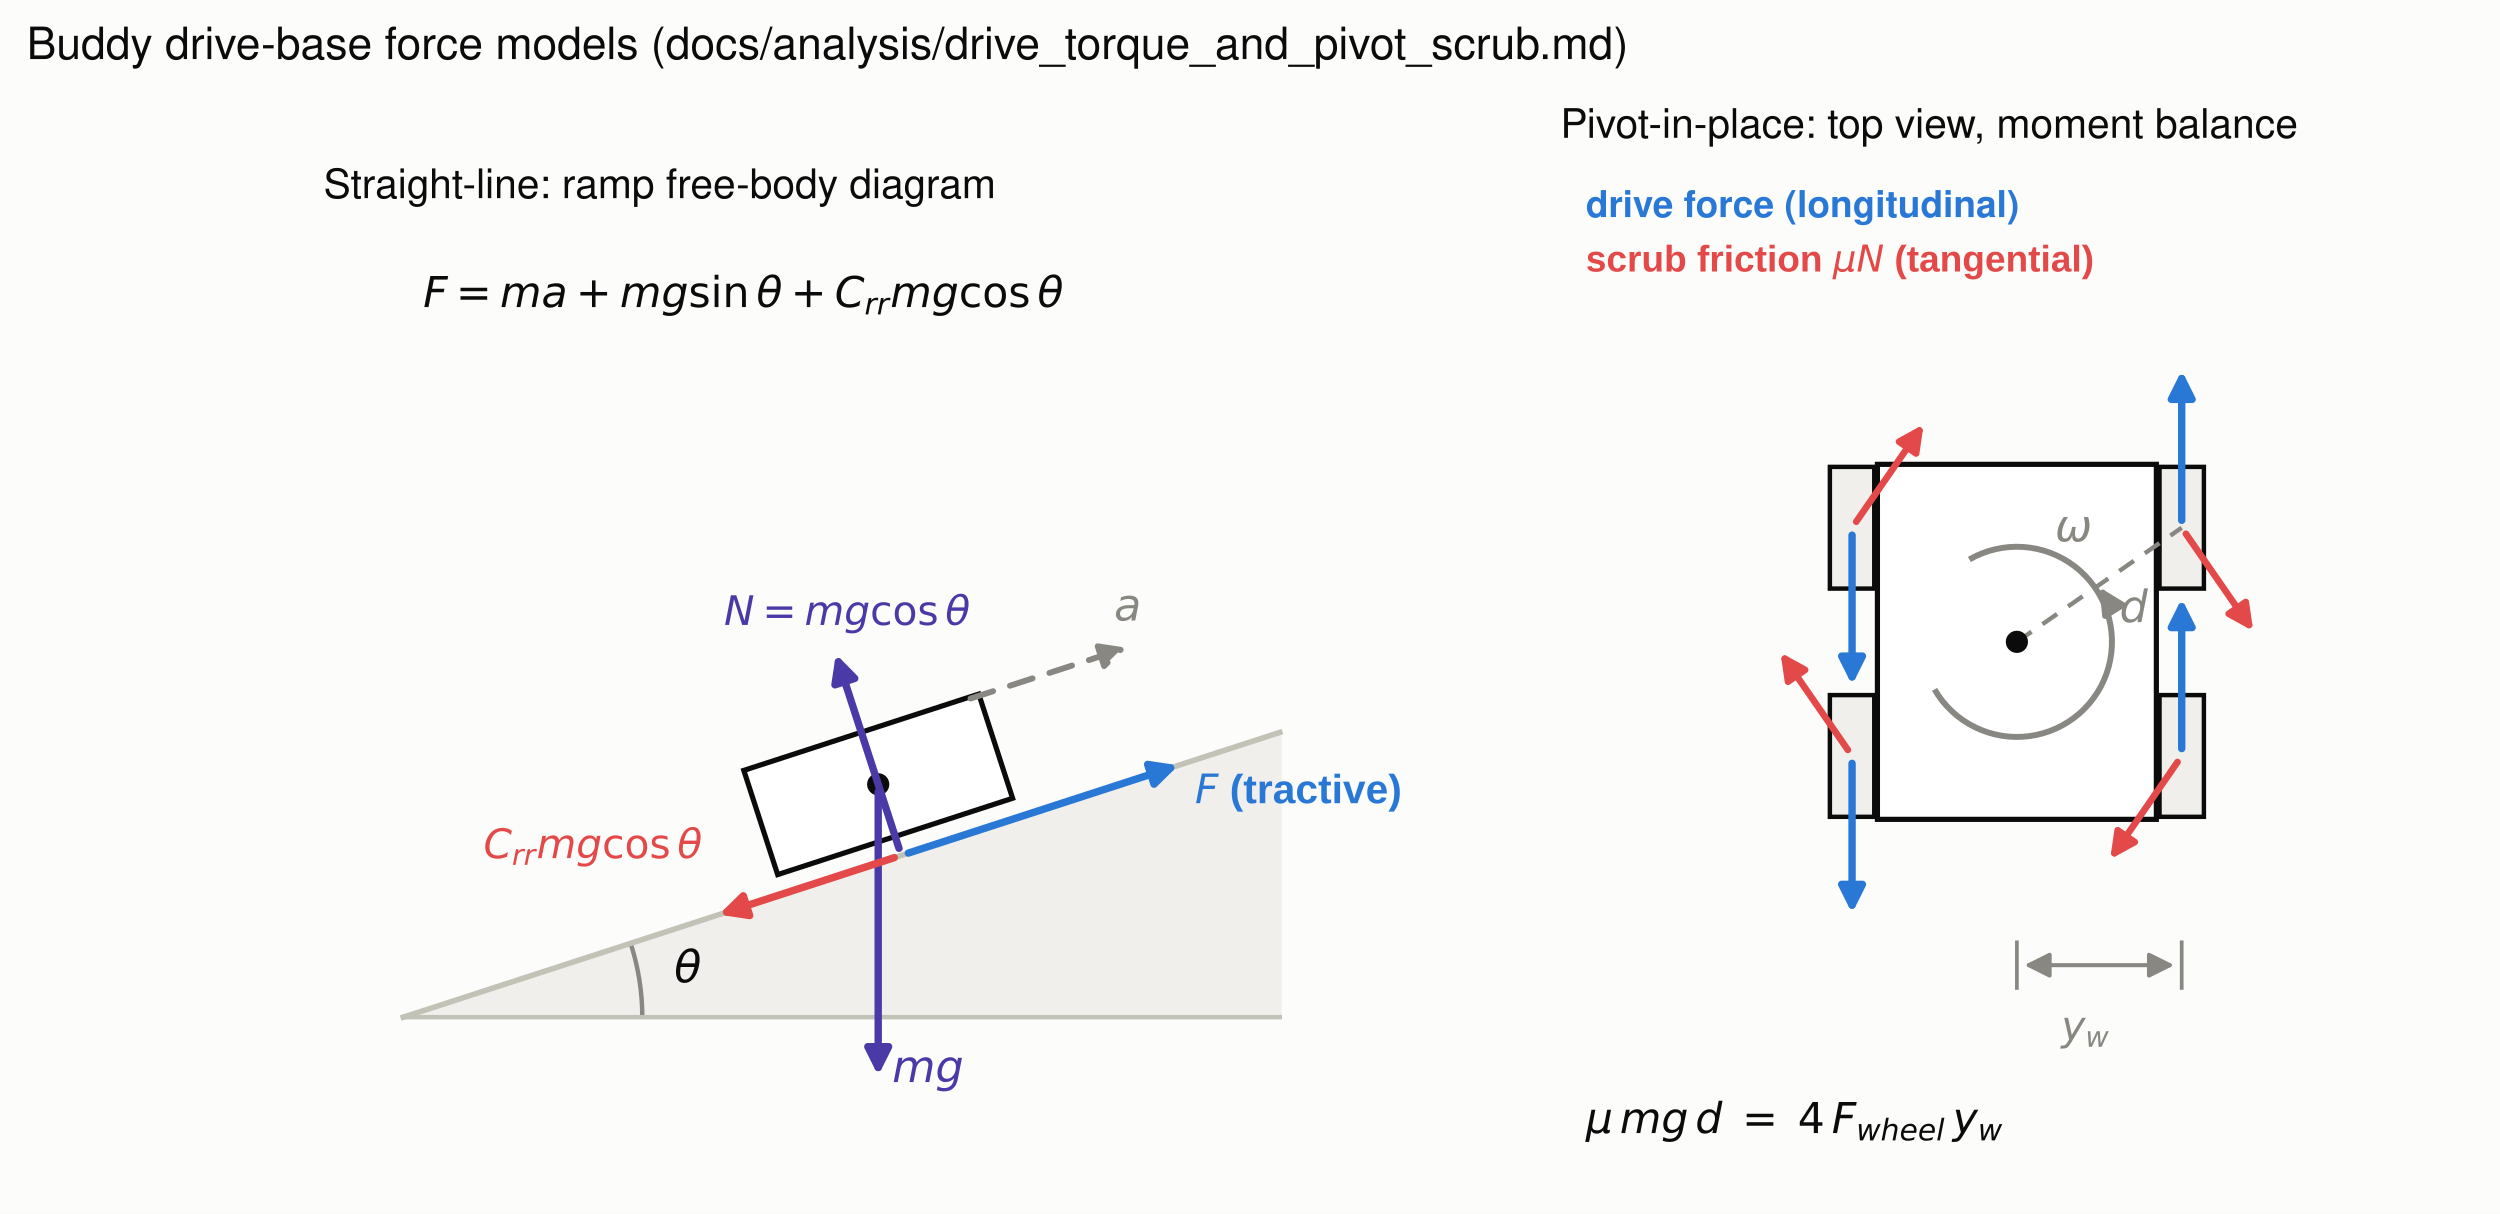
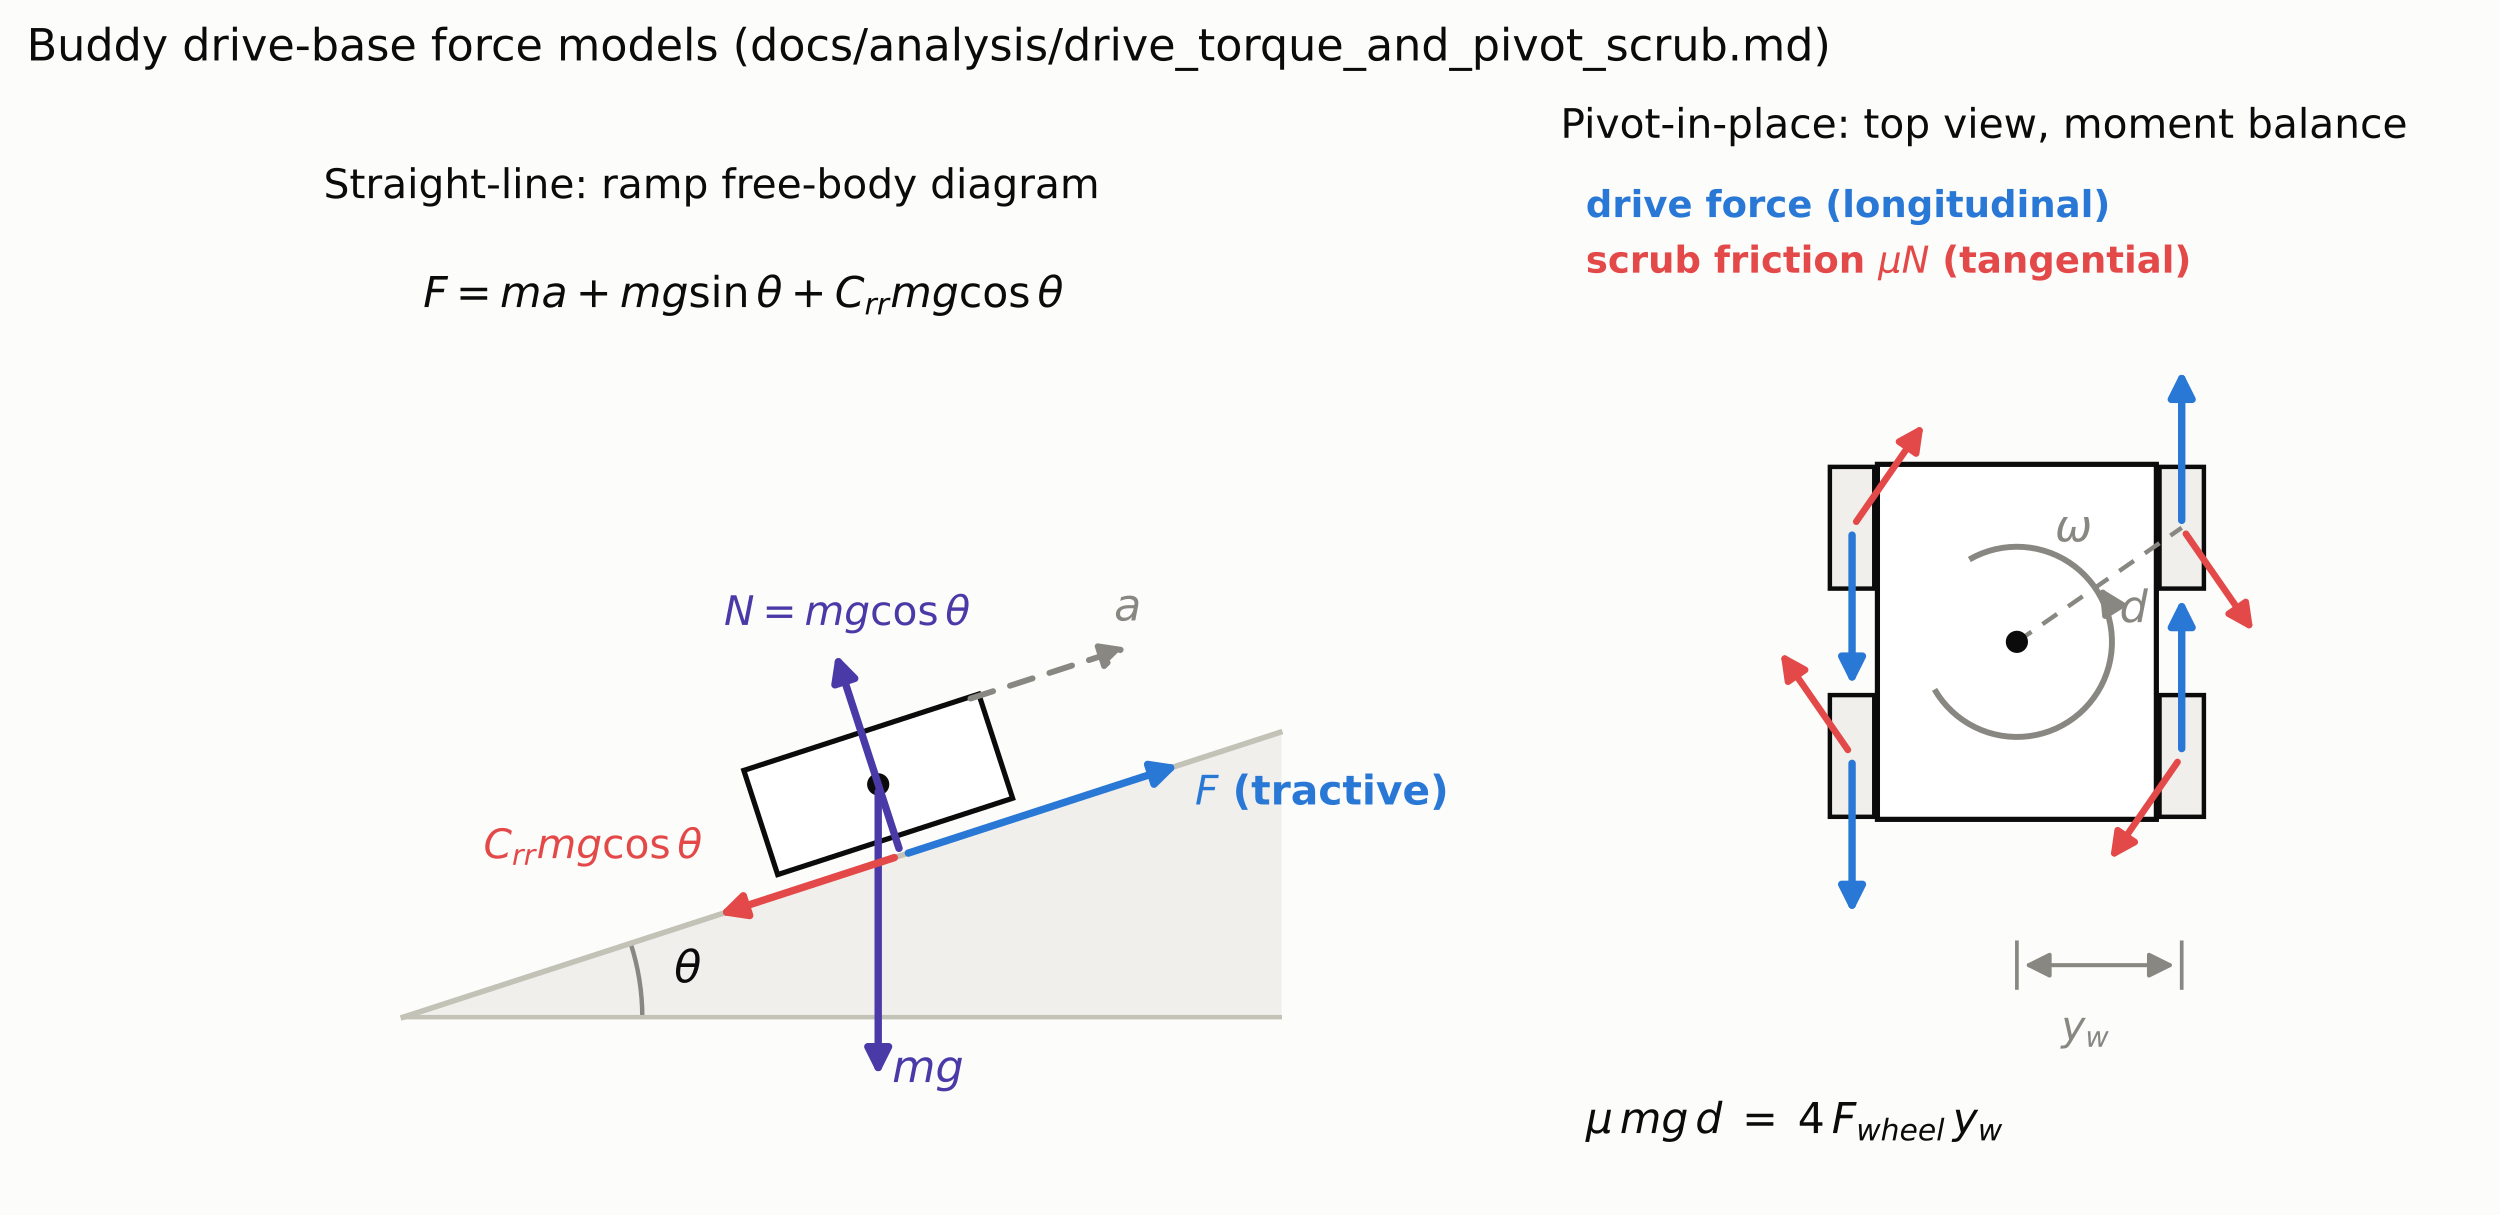
<svg xmlns="http://www.w3.org/2000/svg" xmlns:xlink="http://www.w3.org/1999/xlink" width="674.789pt" height="327.6pt" viewBox="0 0 674.789 327.6" version="1.1">
  <defs>
    <style type="text/css">*{stroke-linejoin: round; stroke-linecap: butt}</style>
  </defs>
  <g id="figure_1">
    <g id="patch_1">
      <path d="M 0 327.6  L 674.789 327.6  L 674.789 0  L 0 0  z " style="fill: #fcfcfb" />
    </g>
    <g id="axes_1">
      <g id="patch_2">
        <path d="M 108.844 274.555  L 345.436 274.555  L 345.436 197.681  z " clip-path="url(#pb5aab2ca5c)" style="fill: #f0efec; stroke: #f0efec; stroke-linejoin: miter" />
      </g>
      <g id="patch_3">
        <path d="M 173.369 274.555  C 173.369 271.175 173.104 267.8 172.575 264.461  C 172.046 261.122 171.256 257.83 170.211 254.615  " clip-path="url(#pb5aab2ca5c)" style="fill: none; stroke: #898781; stroke-width: 1.2; stroke-linejoin: miter" />
      </g>
      <g id="line2d_1">
        <path d="M 108.844 274.555  L 345.436 197.681  " clip-path="url(#pb5aab2ca5c)" style="fill: none; stroke: #c3c2b7; stroke-width: 1.5; stroke-linecap: square" />
      </g>
      <g id="line2d_2">
        <path d="M 108.844 274.555  L 345.436 274.555  " clip-path="url(#pb5aab2ca5c)" style="fill: none; stroke: #c3c2b7; stroke-width: 1.2; stroke-linecap: square" />
      </g>
      <g id="text_1">
        <g style="fill: #0b0b0b" transform="translate(181.9728 265.9515)">
          <text>
            <tspan x="0" y="-0.781" style="font-style: oblique; font-size: 12px; font-family: 'DejaVu Sans'; fill: #0b0b0b">θ</tspan>
          </text>
        </g>
      </g>
      <g id="text_2">
        <g style="fill: #4a3aa7" transform="translate(240.8046 292.3559)">
          <text>
            <tspan x="0" y="-0.281" style="font-style: oblique; font-size: 12px; font-family: 'DejaVu Sans'; fill: #4a3aa7">m</tspan>
            <tspan x="11.689" y="-0.281" style="font-style: oblique; font-size: 12px; font-family: 'DejaVu Sans'; fill: #4a3aa7">g</tspan>
          </text>
        </g>
      </g>
      <g id="text_3">
        <g style="fill: #4a3aa7" transform="translate(195.4199 169.2466)">
          <text>
            <tspan x="0" y="-0.562" style="font-style: oblique; font-size: 11px; font-family: 'DejaVu Sans'; fill: #4a3aa7">N</tspan>
            <tspan x="21.731" y="-0.562" style="font-style: oblique; font-size: 11px; font-family: 'DejaVu Sans'; fill: #4a3aa7">m</tspan>
            <tspan x="32.447" y="-0.562" style="font-style: oblique; font-size: 11px; font-family: 'DejaVu Sans'; fill: #4a3aa7">g</tspan>
            <tspan x="59.724" y="-0.562" style="font-style: oblique; font-size: 11px; font-family: 'DejaVu Sans'; fill: #4a3aa7">θ</tspan>
            <tspan x="10.372" y="-0.562" style="font-size: 11px; font-family: 'DejaVu Sans'; fill: #4a3aa7">=</tspan>
            <tspan x="39.429" y="-0.562" style="font-size: 11px; font-family: 'DejaVu Sans'; fill: #4a3aa7">c</tspan>
            <tspan x="45.477" y="-0.562" style="font-size: 11px; font-family: 'DejaVu Sans'; fill: #4a3aa7">o</tspan>
            <tspan x="52.207" y="-0.562" style="font-size: 11px; font-family: 'DejaVu Sans'; fill: #4a3aa7">s</tspan>
          </text>
        </g>
      </g>
      <g id="text_4">
        <g style="fill: #2a78d6" transform="translate(322.5374 217.7822)">
          <text>
-             <tspan x="0" y="-0.984" style="font-style: oblique; font-size: 11px; font-family: 'DejaVu Sans'; fill: #2a78d6">F</tspan>
-             <tspan x="6.327" y="-0.984" style="font-weight: 700; font-size: 11px; font-family: 'Arial'; fill: #2a78d6"> </tspan>
-             <tspan x="9.383" y="-0.984" style="font-weight: 700; font-size: 11px; font-family: 'Arial'; fill: #2a78d6">(</tspan>
-             <tspan x="13.046" y="-0.984" style="font-weight: 700; font-size: 11px; font-family: 'Arial'; fill: #2a78d6">t</tspan>
-             <tspan x="16.709" y="-0.984" style="font-weight: 700; font-size: 11px; font-family: 'Arial'; fill: #2a78d6">r</tspan>
-             <tspan x="20.99" y="-0.984" style="font-weight: 700; font-size: 11px; font-family: 'Arial'; fill: #2a78d6">a</tspan>
-             <tspan x="27.108" y="-0.984" style="font-weight: 700; font-size: 11px; font-family: 'Arial'; fill: #2a78d6">c</tspan>
-             <tspan x="33.226" y="-0.984" style="font-weight: 700; font-size: 11px; font-family: 'Arial'; fill: #2a78d6">t</tspan>
-             <tspan x="36.889" y="-0.984" style="font-weight: 700; font-size: 11px; font-family: 'Arial'; fill: #2a78d6">i</tspan>
-             <tspan x="39.945" y="-0.984" style="font-weight: 700; font-size: 11px; font-family: 'Arial'; fill: #2a78d6">v</tspan>
-             <tspan x="46.062" y="-0.984" style="font-weight: 700; font-size: 11px; font-family: 'Arial'; fill: #2a78d6">e</tspan>
-             <tspan x="52.18" y="-0.984" style="font-weight: 700; font-size: 11px; font-family: 'Arial'; fill: #2a78d6">)</tspan>
+             <tspan x="0" y="-0.641" style="font-style: oblique; font-size: 11px; font-family: 'DejaVu Sans'; fill: #2a78d6">F</tspan>
+             <tspan x="6.327" y="-0.641" style="font-weight: 700; font-size: 11px; font-family: 'DejaVu Sans'; fill: #2a78d6"> </tspan>
+             <tspan x="10.157" y="-0.641" style="font-weight: 700; font-size: 11px; font-family: 'DejaVu Sans'; fill: #2a78d6">(</tspan>
+             <tspan x="15.184" y="-0.641" style="font-weight: 700; font-size: 11px; font-family: 'DejaVu Sans'; fill: #2a78d6">t</tspan>
+             <tspan x="20.442" y="-0.641" style="font-weight: 700; font-size: 11px; font-family: 'DejaVu Sans'; fill: #2a78d6">r</tspan>
+             <tspan x="25.867" y="-0.641" style="font-weight: 700; font-size: 11px; font-family: 'DejaVu Sans'; fill: #2a78d6">a</tspan>
+             <tspan x="33.29" y="-0.641" style="font-weight: 700; font-size: 11px; font-family: 'DejaVu Sans'; fill: #2a78d6">c</tspan>
+             <tspan x="39.811" y="-0.641" style="font-weight: 700; font-size: 11px; font-family: 'DejaVu Sans'; fill: #2a78d6">t</tspan>
+             <tspan x="45.069" y="-0.641" style="font-weight: 700; font-size: 11px; font-family: 'DejaVu Sans'; fill: #2a78d6">i</tspan>
+             <tspan x="48.839" y="-0.641" style="font-weight: 700; font-size: 11px; font-family: 'DejaVu Sans'; fill: #2a78d6">v</tspan>
+             <tspan x="56.01" y="-0.641" style="font-weight: 700; font-size: 11px; font-family: 'DejaVu Sans'; fill: #2a78d6">e</tspan>
+             <tspan x="63.47" y="-0.641" style="font-weight: 700; font-size: 11px; font-family: 'DejaVu Sans'; fill: #2a78d6">)</tspan>
          </text>
        </g>
      </g>
      <g id="text_5">
        <g style="fill: #e34948" transform="translate(130.5055 232.1924)">
          <text>
            <tspan x="0" y="-0.562" style="font-style: oblique; font-size: 11px; font-family: 'DejaVu Sans'; fill: #e34948">C</tspan>
            <tspan x="14.313" y="-0.562" style="font-style: oblique; font-size: 11px; font-family: 'DejaVu Sans'; fill: #e34948">m</tspan>
            <tspan x="25.028" y="-0.562" style="font-style: oblique; font-size: 11px; font-family: 'DejaVu Sans'; fill: #e34948">g</tspan>
            <tspan x="52.305" y="-0.562" style="font-style: oblique; font-size: 11px; font-family: 'DejaVu Sans'; fill: #e34948">θ</tspan>
            <tspan x="7.681" y="1.242" style="font-style: oblique; font-size: 7.7px; font-family: 'DejaVu Sans'; fill: #e34948">r</tspan>
            <tspan x="10.846" y="1.242" style="font-style: oblique; font-size: 7.7px; font-family: 'DejaVu Sans'; fill: #e34948">r</tspan>
            <tspan x="32.011" y="-0.562" style="font-size: 11px; font-family: 'DejaVu Sans'; fill: #e34948">c</tspan>
            <tspan x="38.058" y="-0.562" style="font-size: 11px; font-family: 'DejaVu Sans'; fill: #e34948">o</tspan>
            <tspan x="44.788" y="-0.562" style="font-size: 11px; font-family: 'DejaVu Sans'; fill: #e34948">s</tspan>
          </text>
        </g>
      </g>
      <g id="text_6">
        <g style="fill: #898781" transform="translate(300.7014 167.7594)">
          <text>
            <tspan x="0" y="-0.281" style="font-style: oblique; font-size: 12px; font-family: 'DejaVu Sans'; fill: #898781">a</tspan>
          </text>
        </g>
      </g>
      <g id="text_7">
        <g style="fill: #0b0b0b" transform="translate(114.2215 83.66809)">
          <text>
            <tspan x="0" y="-0.781" style="font-style: oblique; font-size: 11.5px; font-family: 'DejaVu Sans'; fill: #0b0b0b">F</tspan>
            <tspan x="20.731" y="-0.781" style="font-style: oblique; font-size: 11.5px; font-family: 'DejaVu Sans'; fill: #0b0b0b">m</tspan>
            <tspan x="31.934" y="-0.781" style="font-style: oblique; font-size: 11.5px; font-family: 'DejaVu Sans'; fill: #0b0b0b">a</tspan>
            <tspan x="53.098" y="-0.781" style="font-style: oblique; font-size: 11.5px; font-family: 'DejaVu Sans'; fill: #0b0b0b">m</tspan>
            <tspan x="64.3" y="-0.781" style="font-style: oblique; font-size: 11.5px; font-family: 'DejaVu Sans'; fill: #0b0b0b">g</tspan>
            <tspan x="89.942" y="-0.781" style="font-style: oblique; font-size: 11.5px; font-family: 'DejaVu Sans'; fill: #0b0b0b">θ</tspan>
            <tspan x="111.095" y="-0.781" style="font-style: oblique; font-size: 11.5px; font-family: 'DejaVu Sans'; fill: #0b0b0b">C</tspan>
            <tspan x="126.072" y="-0.781" style="font-style: oblique; font-size: 11.5px; font-family: 'DejaVu Sans'; fill: #0b0b0b">m</tspan>
            <tspan x="137.274" y="-0.781" style="font-style: oblique; font-size: 11.5px; font-family: 'DejaVu Sans'; fill: #0b0b0b">g</tspan>
            <tspan x="165.791" y="-0.781" style="font-style: oblique; font-size: 11.5px; font-family: 'DejaVu Sans'; fill: #0b0b0b">θ</tspan>
            <tspan x="8.855" y="-0.781" style="font-size: 11.5px; font-family: 'DejaVu Sans'; fill: #0b0b0b">=</tspan>
            <tspan x="41.221" y="-0.781" style="font-size: 11.5px; font-family: 'DejaVu Sans'; fill: #0b0b0b">+</tspan>
            <tspan x="71.6" y="-0.781" style="font-size: 11.5px; font-family: 'DejaVu Sans'; fill: #0b0b0b">s</tspan>
            <tspan x="77.591" y="-0.781" style="font-size: 11.5px; font-family: 'DejaVu Sans'; fill: #0b0b0b">i</tspan>
            <tspan x="80.786" y="-0.781" style="font-size: 11.5px; font-family: 'DejaVu Sans'; fill: #0b0b0b">n</tspan>
            <tspan x="99.218" y="-0.781" style="font-size: 11.5px; font-family: 'DejaVu Sans'; fill: #0b0b0b">+</tspan>
            <tspan x="144.574" y="-0.781" style="font-size: 11.5px; font-family: 'DejaVu Sans'; fill: #0b0b0b">c</tspan>
            <tspan x="150.897" y="-0.781" style="font-size: 11.5px; font-family: 'DejaVu Sans'; fill: #0b0b0b">o</tspan>
            <tspan x="157.933" y="-0.781" style="font-size: 11.5px; font-family: 'DejaVu Sans'; fill: #0b0b0b">s</tspan>
            <tspan x="119.124" y="1.188" style="font-style: oblique; font-size: 8.05px; font-family: 'DejaVu Sans'; fill: #0b0b0b">r</tspan>
            <tspan x="122.434" y="1.188" style="font-style: oblique; font-size: 8.05px; font-family: 'DejaVu Sans'; fill: #0b0b0b">r</tspan>
          </text>
        </g>
      </g>
      <g id="text_8">
-         <text style="font-size: 11px; font-family: 'Helvetica Neue', 'Helvetica', 'Arial', 'DejaVu Sans', sans-serif; text-anchor: start; fill: #0b0b0b" x="87.336" y="53.471" transform="rotate(-0 87.336 53.47118)">Straight-line: ramp free-body diagram</text>
+         <text style="font-size: 11px; font-family: 'DejaVu Sans', sans-serif; text-anchor: start; fill: #0b0b0b" x="87.336" y="53.471" transform="rotate(-0 87.336 53.47118)">Straight-line: ramp free-body diagram</text>
      </g>
      <g id="patch_4">
        <path d="M 209.904 236.065  L 273.316 215.461  L 264.177 187.334  L 200.765 207.938  z " clip-path="url(#pb5aab2ca5c)" style="fill: #ffffff; stroke: #0b0b0b; stroke-width: 1.4; stroke-linejoin: miter" />
      </g>
      <g id="line2d_3">
        <path d="M 237.041 211.7  " clip-path="url(#pb5aab2ca5c)" style="fill: none; stroke: #0b0b0b; stroke-width: 1.5; stroke-linecap: square" />
        <defs>
          <path id="mbcd52d8776" d="M 0 2.5  C 0.663 2.5 1.299 2.237 1.768 1.768  C 2.237 1.299 2.5 0.663 2.5 0  C 2.5 -0.663 2.237 -1.299 1.768 -1.768  C 1.299 -2.237 0.663 -2.5 0 -2.5  C -0.663 -2.5 -1.299 -2.237 -1.768 -1.768  C -2.237 -1.299 -2.5 -0.663 -2.5 0  C -2.5 0.663 -2.237 1.299 -1.768 1.768  C -1.299 2.237 -0.663 2.5 0 2.5  z " style="stroke: #0b0b0b" />
        </defs>
        <g clip-path="url(#pb5aab2ca5c)">
          <use xlink:href="#mbcd52d8776" x="237.041" y="211.7" style="fill: #0b0b0b; stroke: #0b0b0b" />
        </g>
      </g>
      <g id="patch_5">
        <path d="M 237.041 213.703  Q 237.041 252.029 237.041 288.118  " clip-path="url(#pb5aab2ca5c)" style="fill: none; stroke: #4a3aa7; stroke-width: 2; stroke-linecap: round" />
        <path d="M 239.841 282.518  L 237.041 288.118  L 234.241 282.518  z " clip-path="url(#pb5aab2ca5c)" style="fill: #4a3aa7; stroke: #4a3aa7; stroke-width: 2; stroke-linecap: round" />
      </g>
      <g id="patch_6">
        <path d="M 242.652 228.971  Q 234.132 202.748 226.302 178.651  " clip-path="url(#pb5aab2ca5c)" style="fill: none; stroke: #4a3aa7; stroke-width: 2; stroke-linecap: round" />
        <path d="M 225.37 184.842  L 226.302 178.651  L 230.696 183.112  z " clip-path="url(#pb5aab2ca5c)" style="fill: #4a3aa7; stroke: #4a3aa7; stroke-width: 2; stroke-linecap: round" />
      </g>
      <g id="patch_7">
        <path d="M 245.177 230.258  Q 281.627 218.414 315.95 207.262  " clip-path="url(#pb5aab2ca5c)" style="fill: none; stroke: #2a78d6; stroke-width: 2; stroke-linecap: round" />
        <path d="M 309.759 206.33  L 315.95 207.262  L 311.489 211.656  z " clip-path="url(#pb5aab2ca5c)" style="fill: #2a78d6; stroke: #2a78d6; stroke-width: 2; stroke-linecap: round" />
      </g>
      <g id="patch_8">
        <path d="M 241.371 231.494  Q 217.703 239.185 196.161 246.184  " clip-path="url(#pb5aab2ca5c)" style="fill: none; stroke: #e34948; stroke-width: 2; stroke-linecap: round" />
        <path d="M 202.353 247.116  L 196.161 246.184  L 200.622 241.79  z " clip-path="url(#pb5aab2ca5c)" style="fill: #e34948; stroke: #e34948; stroke-width: 2; stroke-linecap: round" />
      </g>
      <g id="patch_9">
        <path d="M 261.955 188.549  Q 283.065 181.69 302.473 175.383  " clip-path="url(#pb5aab2ca5c)" style="fill: none; stroke-dasharray: 6.4,4.8; stroke-dashoffset: 0; stroke: #898781; stroke-width: 1.6; stroke-linecap: round" />
        <path d="M 296.282 174.451  L 302.473 175.383  L 298.012 179.777  z " clip-path="url(#pb5aab2ca5c)" style="fill: #898781; stroke-dasharray: 6.4,4.8; stroke-dashoffset: 0; stroke: #898781; stroke-width: 1.6; stroke-linecap: round" />
      </g>
    </g>
    <g id="axes_2">
      <g id="line2d_4">
        <path d="M 544.389 266.671  L 544.389 254.351  " clip-path="url(#p2c6af337b5)" style="fill: none; stroke: #898781; stroke-linecap: square" />
      </g>
      <g id="line2d_5">
        <path d="M 588.878 266.671  L 588.878 254.351  " clip-path="url(#p2c6af337b5)" style="fill: none; stroke: #898781; stroke-linecap: square" />
      </g>
      <g id="patch_10">
        <path d="M 506.744 221.156  L 582.033 221.156  L 582.033 125.333  L 506.744 125.333  z " clip-path="url(#p2c6af337b5)" style="fill: #ffffff; stroke: #0b0b0b; stroke-width: 1.4; stroke-linejoin: miter" />
      </g>
      <g id="text_9">
        <g style="fill: #898781" transform="translate(554.6554 146.5511)">
          <text>
            <tspan x="0" y="-0.438" style="font-style: oblique; font-size: 12px; font-family: 'DejaVu Sans'; fill: #898781">ω</tspan>
          </text>
        </g>
      </g>
      <g id="text_10">
        <g style="fill: #898781" transform="translate(556.3665 281.7289)">
          <text>
            <tspan x="0" y="-0.984" style="font-style: oblique; font-size: 11px; font-family: 'DejaVu Sans'; fill: #898781">y</tspan>
            <tspan x="6.51" y="0.82" style="font-style: oblique; font-size: 7.7px; font-family: 'DejaVu Sans'; fill: #898781">w</tspan>
          </text>
        </g>
      </g>
      <g id="text_11">
-         <text style="font-weight: 700; font-size: 10px; font-family: 'Helvetica Neue', 'Helvetica', 'Arial', 'DejaVu Sans', sans-serif; text-anchor: start; fill: #2a78d6" x="428.033" y="58.6" transform="rotate(-0 428.0332 58.6)">drive force (longitudinal)</text>
+         <text style="font-weight: 700; font-size: 10px; font-family: 'DejaVu Sans', sans-serif; text-anchor: start; fill: #2a78d6" x="428.033" y="58.6" transform="rotate(-0 428.0332 58.6)">drive force (longitudinal)</text>
      </g>
      <g id="text_12">
        <g style="fill: #e34948" transform="translate(428.0332 74)">
          <text>
-             <tspan x="0" y="-0.703" style="font-weight: 700; font-size: 10px; font-family: 'Arial'; fill: #e34948">s</tspan>
-             <tspan x="5.562" y="-0.703" style="font-weight: 700; font-size: 10px; font-family: 'Arial'; fill: #e34948">c</tspan>
-             <tspan x="11.123" y="-0.703" style="font-weight: 700; font-size: 10px; font-family: 'Arial'; fill: #e34948">r</tspan>
-             <tspan x="15.015" y="-0.703" style="font-weight: 700; font-size: 10px; font-family: 'Arial'; fill: #e34948">u</tspan>
-             <tspan x="21.123" y="-0.703" style="font-weight: 700; font-size: 10px; font-family: 'Arial'; fill: #e34948">b</tspan>
-             <tspan x="27.231" y="-0.703" style="font-weight: 700; font-size: 10px; font-family: 'Arial'; fill: #e34948"> </tspan>
-             <tspan x="30.01" y="-0.703" style="font-weight: 700; font-size: 10px; font-family: 'Arial'; fill: #e34948">f</tspan>
-             <tspan x="33.34" y="-0.703" style="font-weight: 700; font-size: 10px; font-family: 'Arial'; fill: #e34948">r</tspan>
-             <tspan x="37.231" y="-0.703" style="font-weight: 700; font-size: 10px; font-family: 'Arial'; fill: #e34948">i</tspan>
-             <tspan x="40.01" y="-0.703" style="font-weight: 700; font-size: 10px; font-family: 'Arial'; fill: #e34948">c</tspan>
-             <tspan x="45.571" y="-0.703" style="font-weight: 700; font-size: 10px; font-family: 'Arial'; fill: #e34948">t</tspan>
-             <tspan x="48.901" y="-0.703" style="font-weight: 700; font-size: 10px; font-family: 'Arial'; fill: #e34948">i</tspan>
-             <tspan x="51.68" y="-0.703" style="font-weight: 700; font-size: 10px; font-family: 'Arial'; fill: #e34948">o</tspan>
-             <tspan x="57.788" y="-0.703" style="font-weight: 700; font-size: 10px; font-family: 'Arial'; fill: #e34948">n</tspan>
-             <tspan x="63.896" y="-0.703" style="font-weight: 700; font-size: 10px; font-family: 'Arial'; fill: #e34948"> </tspan>
-             <tspan x="80.518" y="-0.703" style="font-weight: 700; font-size: 10px; font-family: 'Arial'; fill: #e34948"> </tspan>
-             <tspan x="83.296" y="-0.703" style="font-weight: 700; font-size: 10px; font-family: 'Arial'; fill: #e34948">(</tspan>
-             <tspan x="86.626" y="-0.703" style="font-weight: 700; font-size: 10px; font-family: 'Arial'; fill: #e34948">t</tspan>
-             <tspan x="89.956" y="-0.703" style="font-weight: 700; font-size: 10px; font-family: 'Arial'; fill: #e34948">a</tspan>
-             <tspan x="95.518" y="-0.703" style="font-weight: 700; font-size: 10px; font-family: 'Arial'; fill: #e34948">n</tspan>
-             <tspan x="101.626" y="-0.703" style="font-weight: 700; font-size: 10px; font-family: 'Arial'; fill: #e34948">g</tspan>
-             <tspan x="107.734" y="-0.703" style="font-weight: 700; font-size: 10px; font-family: 'Arial'; fill: #e34948">e</tspan>
-             <tspan x="113.296" y="-0.703" style="font-weight: 700; font-size: 10px; font-family: 'Arial'; fill: #e34948">n</tspan>
-             <tspan x="119.404" y="-0.703" style="font-weight: 700; font-size: 10px; font-family: 'Arial'; fill: #e34948">t</tspan>
-             <tspan x="122.734" y="-0.703" style="font-weight: 700; font-size: 10px; font-family: 'Arial'; fill: #e34948">i</tspan>
-             <tspan x="125.513" y="-0.703" style="font-weight: 700; font-size: 10px; font-family: 'Arial'; fill: #e34948">a</tspan>
-             <tspan x="131.074" y="-0.703" style="font-weight: 700; font-size: 10px; font-family: 'Arial'; fill: #e34948">l</tspan>
-             <tspan x="133.853" y="-0.703" style="font-weight: 700; font-size: 10px; font-family: 'Arial'; fill: #e34948">)</tspan>
-             <tspan x="66.675" y="-0.703" style="font-style: oblique; font-size: 10px; font-family: 'DejaVu Sans'; fill: #e34948">μ</tspan>
-             <tspan x="73.037" y="-0.703" style="font-style: oblique; font-size: 10px; font-family: 'DejaVu Sans'; fill: #e34948">N</tspan>
+             <tspan x="0" y="-0.406" style="font-weight: 700; font-size: 10px; font-family: 'DejaVu Sans'; fill: #e34948">s</tspan>
+             <tspan x="5.952" y="-0.406" style="font-weight: 700; font-size: 10px; font-family: 'DejaVu Sans'; fill: #e34948">c</tspan>
+             <tspan x="11.88" y="-0.406" style="font-weight: 700; font-size: 10px; font-family: 'DejaVu Sans'; fill: #e34948">r</tspan>
+             <tspan x="16.812" y="-0.406" style="font-weight: 700; font-size: 10px; font-family: 'DejaVu Sans'; fill: #e34948">u</tspan>
+             <tspan x="23.931" y="-0.406" style="font-weight: 700; font-size: 10px; font-family: 'DejaVu Sans'; fill: #e34948">b</tspan>
+             <tspan x="31.089" y="-0.406" style="font-weight: 700; font-size: 10px; font-family: 'DejaVu Sans'; fill: #e34948"> </tspan>
+             <tspan x="34.57" y="-0.406" style="font-weight: 700; font-size: 10px; font-family: 'DejaVu Sans'; fill: #e34948">f</tspan>
+             <tspan x="38.921" y="-0.406" style="font-weight: 700; font-size: 10px; font-family: 'DejaVu Sans'; fill: #e34948">r</tspan>
+             <tspan x="43.853" y="-0.406" style="font-weight: 700; font-size: 10px; font-family: 'DejaVu Sans'; fill: #e34948">i</tspan>
+             <tspan x="47.28" y="-0.406" style="font-weight: 700; font-size: 10px; font-family: 'DejaVu Sans'; fill: #e34948">c</tspan>
+             <tspan x="53.208" y="-0.406" style="font-weight: 700; font-size: 10px; font-family: 'DejaVu Sans'; fill: #e34948">t</tspan>
+             <tspan x="57.988" y="-0.406" style="font-weight: 700; font-size: 10px; font-family: 'DejaVu Sans'; fill: #e34948">i</tspan>
+             <tspan x="61.416" y="-0.406" style="font-weight: 700; font-size: 10px; font-family: 'DejaVu Sans'; fill: #e34948">o</tspan>
+             <tspan x="68.286" y="-0.406" style="font-weight: 700; font-size: 10px; font-family: 'DejaVu Sans'; fill: #e34948">n</tspan>
+             <tspan x="75.405" y="-0.406" style="font-weight: 700; font-size: 10px; font-family: 'DejaVu Sans'; fill: #e34948"> </tspan>
+             <tspan x="92.729" y="-0.406" style="font-weight: 700; font-size: 10px; font-family: 'DejaVu Sans'; fill: #e34948"> </tspan>
+             <tspan x="96.211" y="-0.406" style="font-weight: 700; font-size: 10px; font-family: 'DejaVu Sans'; fill: #e34948">(</tspan>
+             <tspan x="100.781" y="-0.406" style="font-weight: 700; font-size: 10px; font-family: 'DejaVu Sans'; fill: #e34948">t</tspan>
+             <tspan x="105.562" y="-0.406" style="font-weight: 700; font-size: 10px; font-family: 'DejaVu Sans'; fill: #e34948">a</tspan>
+             <tspan x="112.31" y="-0.406" style="font-weight: 700; font-size: 10px; font-family: 'DejaVu Sans'; fill: #e34948">n</tspan>
+             <tspan x="119.429" y="-0.406" style="font-weight: 700; font-size: 10px; font-family: 'DejaVu Sans'; fill: #e34948">g</tspan>
+             <tspan x="126.587" y="-0.406" style="font-weight: 700; font-size: 10px; font-family: 'DejaVu Sans'; fill: #e34948">e</tspan>
+             <tspan x="133.369" y="-0.406" style="font-weight: 700; font-size: 10px; font-family: 'DejaVu Sans'; fill: #e34948">n</tspan>
+             <tspan x="140.488" y="-0.406" style="font-weight: 700; font-size: 10px; font-family: 'DejaVu Sans'; fill: #e34948">t</tspan>
+             <tspan x="145.269" y="-0.406" style="font-weight: 700; font-size: 10px; font-family: 'DejaVu Sans'; fill: #e34948">i</tspan>
+             <tspan x="148.696" y="-0.406" style="font-weight: 700; font-size: 10px; font-family: 'DejaVu Sans'; fill: #e34948">a</tspan>
+             <tspan x="155.444" y="-0.406" style="font-weight: 700; font-size: 10px; font-family: 'DejaVu Sans'; fill: #e34948">l</tspan>
+             <tspan x="158.872" y="-0.406" style="font-weight: 700; font-size: 10px; font-family: 'DejaVu Sans'; fill: #e34948">)</tspan>
+             <tspan x="78.887" y="-0.406" style="font-style: oblique; font-size: 10px; font-family: 'DejaVu Sans'; fill: #e34948">μ</tspan>
+             <tspan x="85.249" y="-0.406" style="font-style: oblique; font-size: 10px; font-family: 'DejaVu Sans'; fill: #e34948">N</tspan>
          </text>
        </g>
      </g>
      <g id="text_13">
        <g style="fill: #0b0b0b" transform="translate(428.0332 306.7111)">
          <text>
            <tspan x="0" y="-0.875" style="font-style: oblique; font-size: 11.5px; font-family: 'DejaVu Sans'; fill: #0b0b0b">μ</tspan>
            <tspan x="9.184" y="-0.875" style="font-style: oblique; font-size: 11.5px; font-family: 'DejaVu Sans'; fill: #0b0b0b">m</tspan>
            <tspan x="20.386" y="-0.875" style="font-style: oblique; font-size: 11.5px; font-family: 'DejaVu Sans'; fill: #0b0b0b">g</tspan>
            <tspan x="29.553" y="-0.875" style="font-style: oblique; font-size: 11.5px; font-family: 'DejaVu Sans'; fill: #0b0b0b">d</tspan>
            <tspan x="66.377" y="-0.875" style="font-style: oblique; font-size: 11.5px; font-family: 'DejaVu Sans'; fill: #0b0b0b">F</tspan>
            <tspan x="99.015" y="-0.875" style="font-style: oblique; font-size: 11.5px; font-family: 'DejaVu Sans'; fill: #0b0b0b">y</tspan>
            <tspan x="42.205" y="-0.875" style="font-size: 11.5px; font-family: 'DejaVu Sans'; fill: #0b0b0b">=</tspan>
            <tspan x="57.193" y="-0.875" style="font-size: 11.5px; font-family: 'DejaVu Sans'; fill: #0b0b0b">4</tspan>
            <tspan x="72.992" y="1.094" style="font-style: oblique; font-size: 8.05px; font-family: 'DejaVu Sans'; fill: #0b0b0b">w</tspan>
            <tspan x="79.576" y="1.094" style="font-style: oblique; font-size: 8.05px; font-family: 'DejaVu Sans'; fill: #0b0b0b">h</tspan>
            <tspan x="84.678" y="1.094" style="font-style: oblique; font-size: 8.05px; font-family: 'DejaVu Sans'; fill: #0b0b0b">e</tspan>
            <tspan x="89.63" y="1.094" style="font-style: oblique; font-size: 8.05px; font-family: 'DejaVu Sans'; fill: #0b0b0b">e</tspan>
            <tspan x="94.583" y="1.094" style="font-style: oblique; font-size: 8.05px; font-family: 'DejaVu Sans'; fill: #0b0b0b">l</tspan>
            <tspan x="105.82" y="1.094" style="font-style: oblique; font-size: 8.05px; font-family: 'DejaVu Sans'; fill: #0b0b0b">w</tspan>
          </text>
        </g>
      </g>
      <g id="text_14">
-         <text style="font-size: 11px; font-family: 'Helvetica Neue', 'Helvetica', 'Arial', 'DejaVu Sans', sans-serif; text-anchor: start; fill: #0b0b0b" x="421.189" y="37.2" transform="rotate(-0 421.1887 37.2)">Pivot-in-place: top view, moment balance</text>
+         <text style="font-size: 11px; font-family: 'DejaVu Sans', sans-serif; text-anchor: start; fill: #0b0b0b" x="421.189" y="37.2" transform="rotate(-0 421.1887 37.2)">Pivot-in-place: top view, moment balance</text>
      </g>
      <g id="patch_11">
        <path d="M 582.889 158.871  L 594.867 158.871  L 594.867 126.018  L 582.889 126.018  z " clip-path="url(#p2c6af337b5)" style="fill: #f0efec; stroke: #0b0b0b; stroke-width: 1.2; stroke-linejoin: miter" />
      </g>
      <g id="patch_12">
        <path d="M 582.889 220.471  L 594.867 220.471  L 594.867 187.618  L 582.889 187.618  z " clip-path="url(#p2c6af337b5)" style="fill: #f0efec; stroke: #0b0b0b; stroke-width: 1.2; stroke-linejoin: miter" />
      </g>
      <g id="patch_13">
        <path d="M 493.911 158.871  L 505.889 158.871  L 505.889 126.018  L 493.911 126.018  z " clip-path="url(#p2c6af337b5)" style="fill: #f0efec; stroke: #0b0b0b; stroke-width: 1.2; stroke-linejoin: miter" />
      </g>
      <g id="patch_14">
        <path d="M 493.911 220.471  L 505.889 220.471  L 505.889 187.618  L 493.911 187.618  z " clip-path="url(#p2c6af337b5)" style="fill: #f0efec; stroke: #0b0b0b; stroke-width: 1.2; stroke-linejoin: miter" />
      </g>
      <g id="patch_15">
        <path d="M 522.161 186.078  C 524.699 190.474 528.484 194.019 533.037 196.264  C 537.589 198.509 542.707 199.354 547.739 198.692  C 552.771 198.029 557.496 195.888 561.312 192.542  C 565.128 189.195 567.867 184.79 569.181 179.887  C 570.495 174.985 570.325 169.801 568.693 164.994  C 567.062 160.188 564.04 155.972 560.014 152.882  C 555.987 149.792 551.132 147.965 546.067 147.633  C 541.002 147.301 535.951 148.479 531.555 151.016  " clip-path="url(#p2c6af337b5)" style="fill: none; stroke: #898781; stroke-width: 1.6; stroke-linejoin: miter" />
      </g>
      <g id="line2d_6">
        <path d="M 544.389 173.244  L 588.878 142.444  " clip-path="url(#p2c6af337b5)" style="fill: none; stroke-dasharray: 4.8,3.6; stroke-dashoffset: 0; stroke: #898781; stroke-width: 1.2" />
      </g>
      <g id="patch_16">
        <path d="M 590.014 144.085  Q 599.103 157.214 607.047 168.689  " clip-path="url(#p2c6af337b5)" style="fill: none; stroke: #e34948; stroke-width: 1.8; stroke-linecap: round" />
        <path d="M 606.161 162.491  L 607.047 168.689  L 601.557 165.678  z " clip-path="url(#p2c6af337b5)" style="fill: #e34948; stroke: #e34948; stroke-width: 1.8; stroke-linecap: round" />
      </g>
      <g id="patch_17">
        <path d="M 588.878 140.443  Q 588.878 120.199 588.878 102.191  " clip-path="url(#p2c6af337b5)" style="fill: none; stroke: #2a78d6; stroke-width: 2; stroke-linecap: round" />
        <path d="M 586.078 107.791  L 588.878 102.191  L 591.678 107.791  z " clip-path="url(#p2c6af337b5)" style="fill: #2a78d6; stroke: #2a78d6; stroke-width: 2; stroke-linecap: round" />
      </g>
      <g id="patch_18">
        <path d="M 587.742 205.685  Q 578.652 218.814 570.708 230.289  " clip-path="url(#p2c6af337b5)" style="fill: none; stroke: #e34948; stroke-width: 1.8; stroke-linecap: round" />
        <path d="M 576.198 227.278  L 570.708 230.289  L 571.594 224.091  z " clip-path="url(#p2c6af337b5)" style="fill: #e34948; stroke: #e34948; stroke-width: 1.8; stroke-linecap: round" />
      </g>
      <g id="patch_19">
        <path d="M 588.878 202.043  Q 588.878 181.799 588.878 163.791  " clip-path="url(#p2c6af337b5)" style="fill: none; stroke: #2a78d6; stroke-width: 2; stroke-linecap: round" />
        <path d="M 586.078 169.391  L 588.878 163.791  L 591.678 169.391  z " clip-path="url(#p2c6af337b5)" style="fill: #2a78d6; stroke: #2a78d6; stroke-width: 2; stroke-linecap: round" />
      </g>
      <g id="patch_20">
        <path d="M 501.036 140.804  Q 510.125 127.675 518.069 116.2  " clip-path="url(#p2c6af337b5)" style="fill: none; stroke: #e34948; stroke-width: 1.8; stroke-linecap: round" />
        <path d="M 512.579 119.211  L 518.069 116.2  L 517.184 122.398  z " clip-path="url(#p2c6af337b5)" style="fill: #e34948; stroke: #e34948; stroke-width: 1.8; stroke-linecap: round" />
      </g>
      <g id="patch_21">
        <path d="M 499.9 144.446  Q 499.9 164.69 499.9 182.698  " clip-path="url(#p2c6af337b5)" style="fill: none; stroke: #2a78d6; stroke-width: 2; stroke-linecap: round" />
        <path d="M 502.7 177.098  L 499.9 182.698  L 497.1 177.098  z " clip-path="url(#p2c6af337b5)" style="fill: #2a78d6; stroke: #2a78d6; stroke-width: 2; stroke-linecap: round" />
      </g>
      <g id="patch_22">
        <path d="M 498.764 202.404  Q 489.674 189.275 481.731 177.8  " clip-path="url(#p2c6af337b5)" style="fill: none; stroke: #e34948; stroke-width: 1.8; stroke-linecap: round" />
        <path d="M 482.616 183.998  L 481.731 177.8  L 487.22 180.811  z " clip-path="url(#p2c6af337b5)" style="fill: #e34948; stroke: #e34948; stroke-width: 1.8; stroke-linecap: round" />
      </g>
      <g id="patch_23">
        <path d="M 499.9 206.046  Q 499.9 226.29 499.9 244.298  " clip-path="url(#p2c6af337b5)" style="fill: none; stroke: #2a78d6; stroke-width: 2; stroke-linecap: round" />
        <path d="M 502.7 238.698  L 499.9 244.298  L 497.1 238.698  z " clip-path="url(#p2c6af337b5)" style="fill: #2a78d6; stroke: #2a78d6; stroke-width: 2; stroke-linecap: round" />
      </g>
      <g id="line2d_7">
        <path d="M 544.389 173.244  " clip-path="url(#p2c6af337b5)" style="fill: none; stroke: #0b0b0b; stroke-width: 1.5; stroke-linecap: square" />
        <g clip-path="url(#p2c6af337b5)">
          <use xlink:href="#mbcd52d8776" x="544.389" y="173.244" style="fill: #0b0b0b; stroke: #0b0b0b" />
        </g>
      </g>
      <g id="patch_24">
        <path d="M 567.968 160.596  Q 567.316 159.553 567.613 160.028  " clip-path="url(#p2c6af337b5)" style="fill: none; stroke: #898781; stroke-width: 1.6; stroke-linecap: round" />
        <path d="M 568.207 166.261  L 567.613 160.028  L 572.955 163.293  z " clip-path="url(#p2c6af337b5)" style="fill: #898781; stroke: #898781; stroke-width: 1.6; stroke-linecap: round" />
      </g>
      <g id="text_15">
        <g style="fill: #898781" transform="translate(572.1087 168.7956)">
          <text>
            <tspan x="0" y="-0.875" style="font-style: oblique; font-size: 12px; font-family: 'DejaVu Sans'; fill: #898781">d</tspan>
          </text>
        </g>
      </g>
      <g id="patch_25">
        <path d="M 547.62 260.511  Q 566.634 260.511 585.648 260.511  " clip-path="url(#p2c6af337b5)" style="fill: none; stroke: #898781; stroke-width: 1.1; stroke-linecap: round" />
        <path d="M 553.22 263.311  L 547.62 260.511  L 553.22 257.711  z " clip-path="url(#p2c6af337b5)" style="fill: #898781; stroke: #898781; stroke-width: 1.1; stroke-linecap: round" />
        <path d="M 580.048 257.711  L 585.648 260.511  L 580.048 263.311  z " clip-path="url(#p2c6af337b5)" style="fill: #898781; stroke: #898781; stroke-width: 1.1; stroke-linecap: round" />
      </g>
    </g>
    <g id="text_16">
-       <text style="font-size: 12px; font-family: 'Helvetica Neue', 'Helvetica', 'Arial', 'DejaVu Sans', sans-serif; text-anchor: start; fill: #0b0b0b" x="7.2" y="15.936" transform="rotate(-0 7.2 15.93562)">Buddy drive-base force models (docs/analysis/drive_torque_and_pivot_scrub.md)</text>
+       <text style="font-size: 12px; font-family: 'DejaVu Sans', sans-serif; text-anchor: start; fill: #0b0b0b" x="7.2" y="16.318" transform="rotate(-0 7.2 16.31812)">Buddy drive-base force models (docs/analysis/drive_torque_and_pivot_scrub.md)</text>
    </g>
  </g>
  <defs>
    <clipPath id="pb5aab2ca5c">
      <rect x="87.336" y="59.471" width="268.855" height="244.658" />
    </clipPath>
    <clipPath id="p2c6af337b5">
      <rect x="421.189" y="43.2" width="246.4" height="277.2" />
    </clipPath>
  </defs>
</svg>
